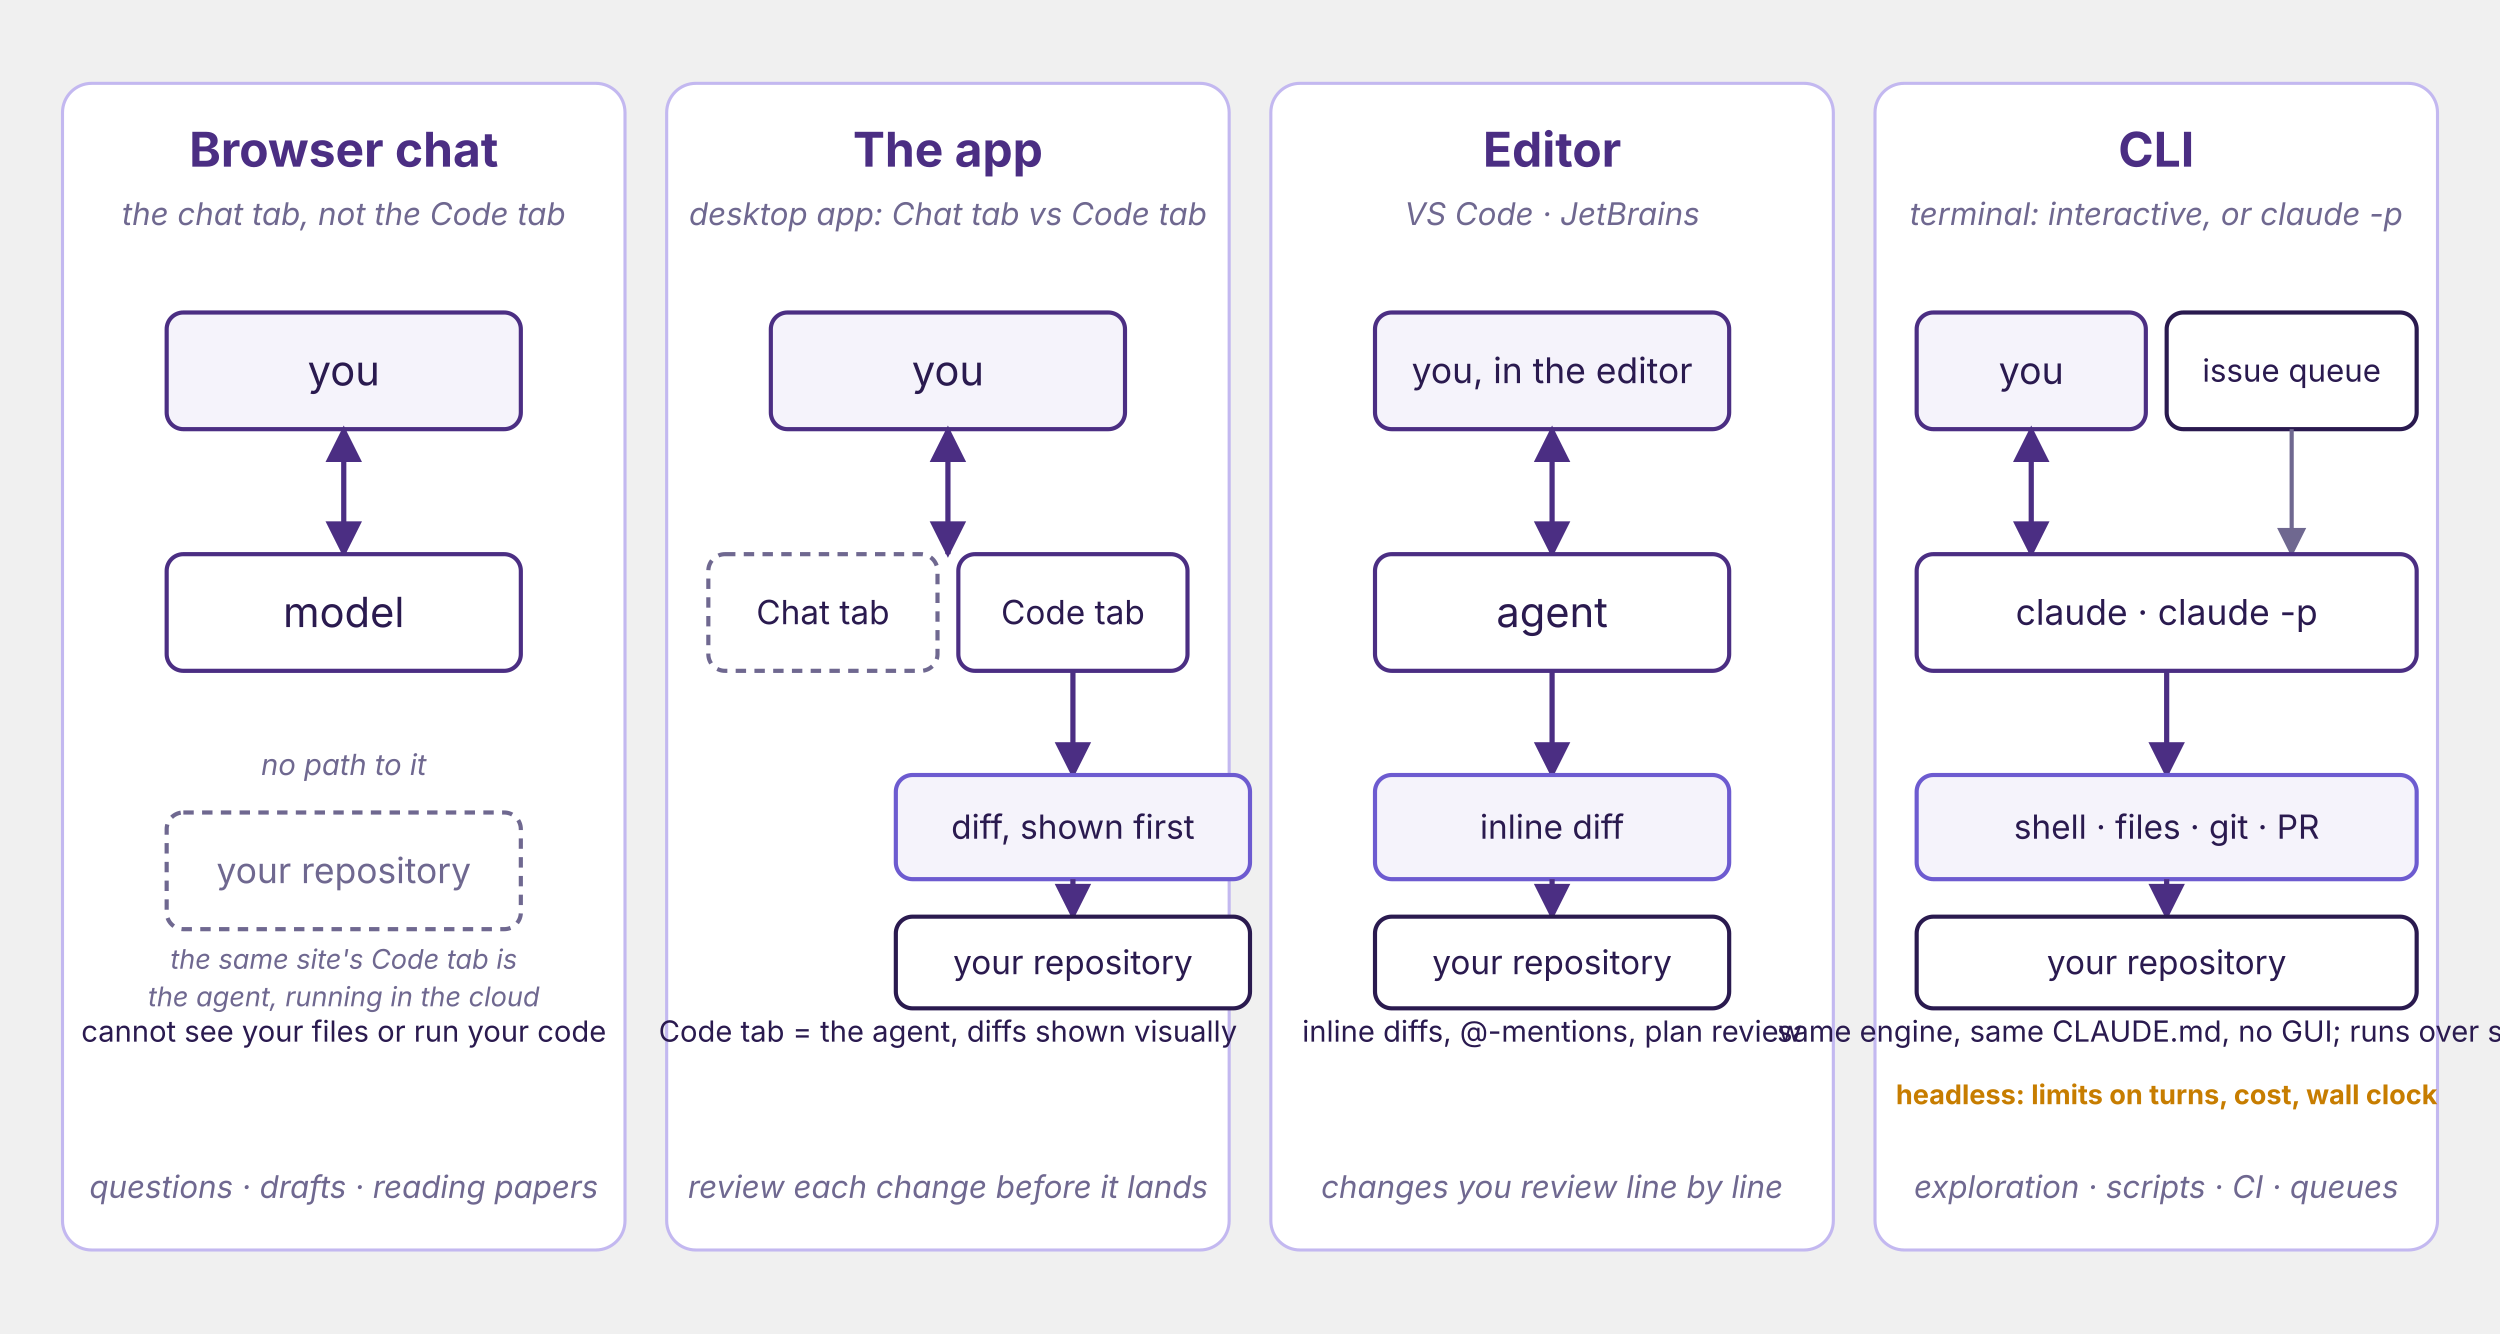
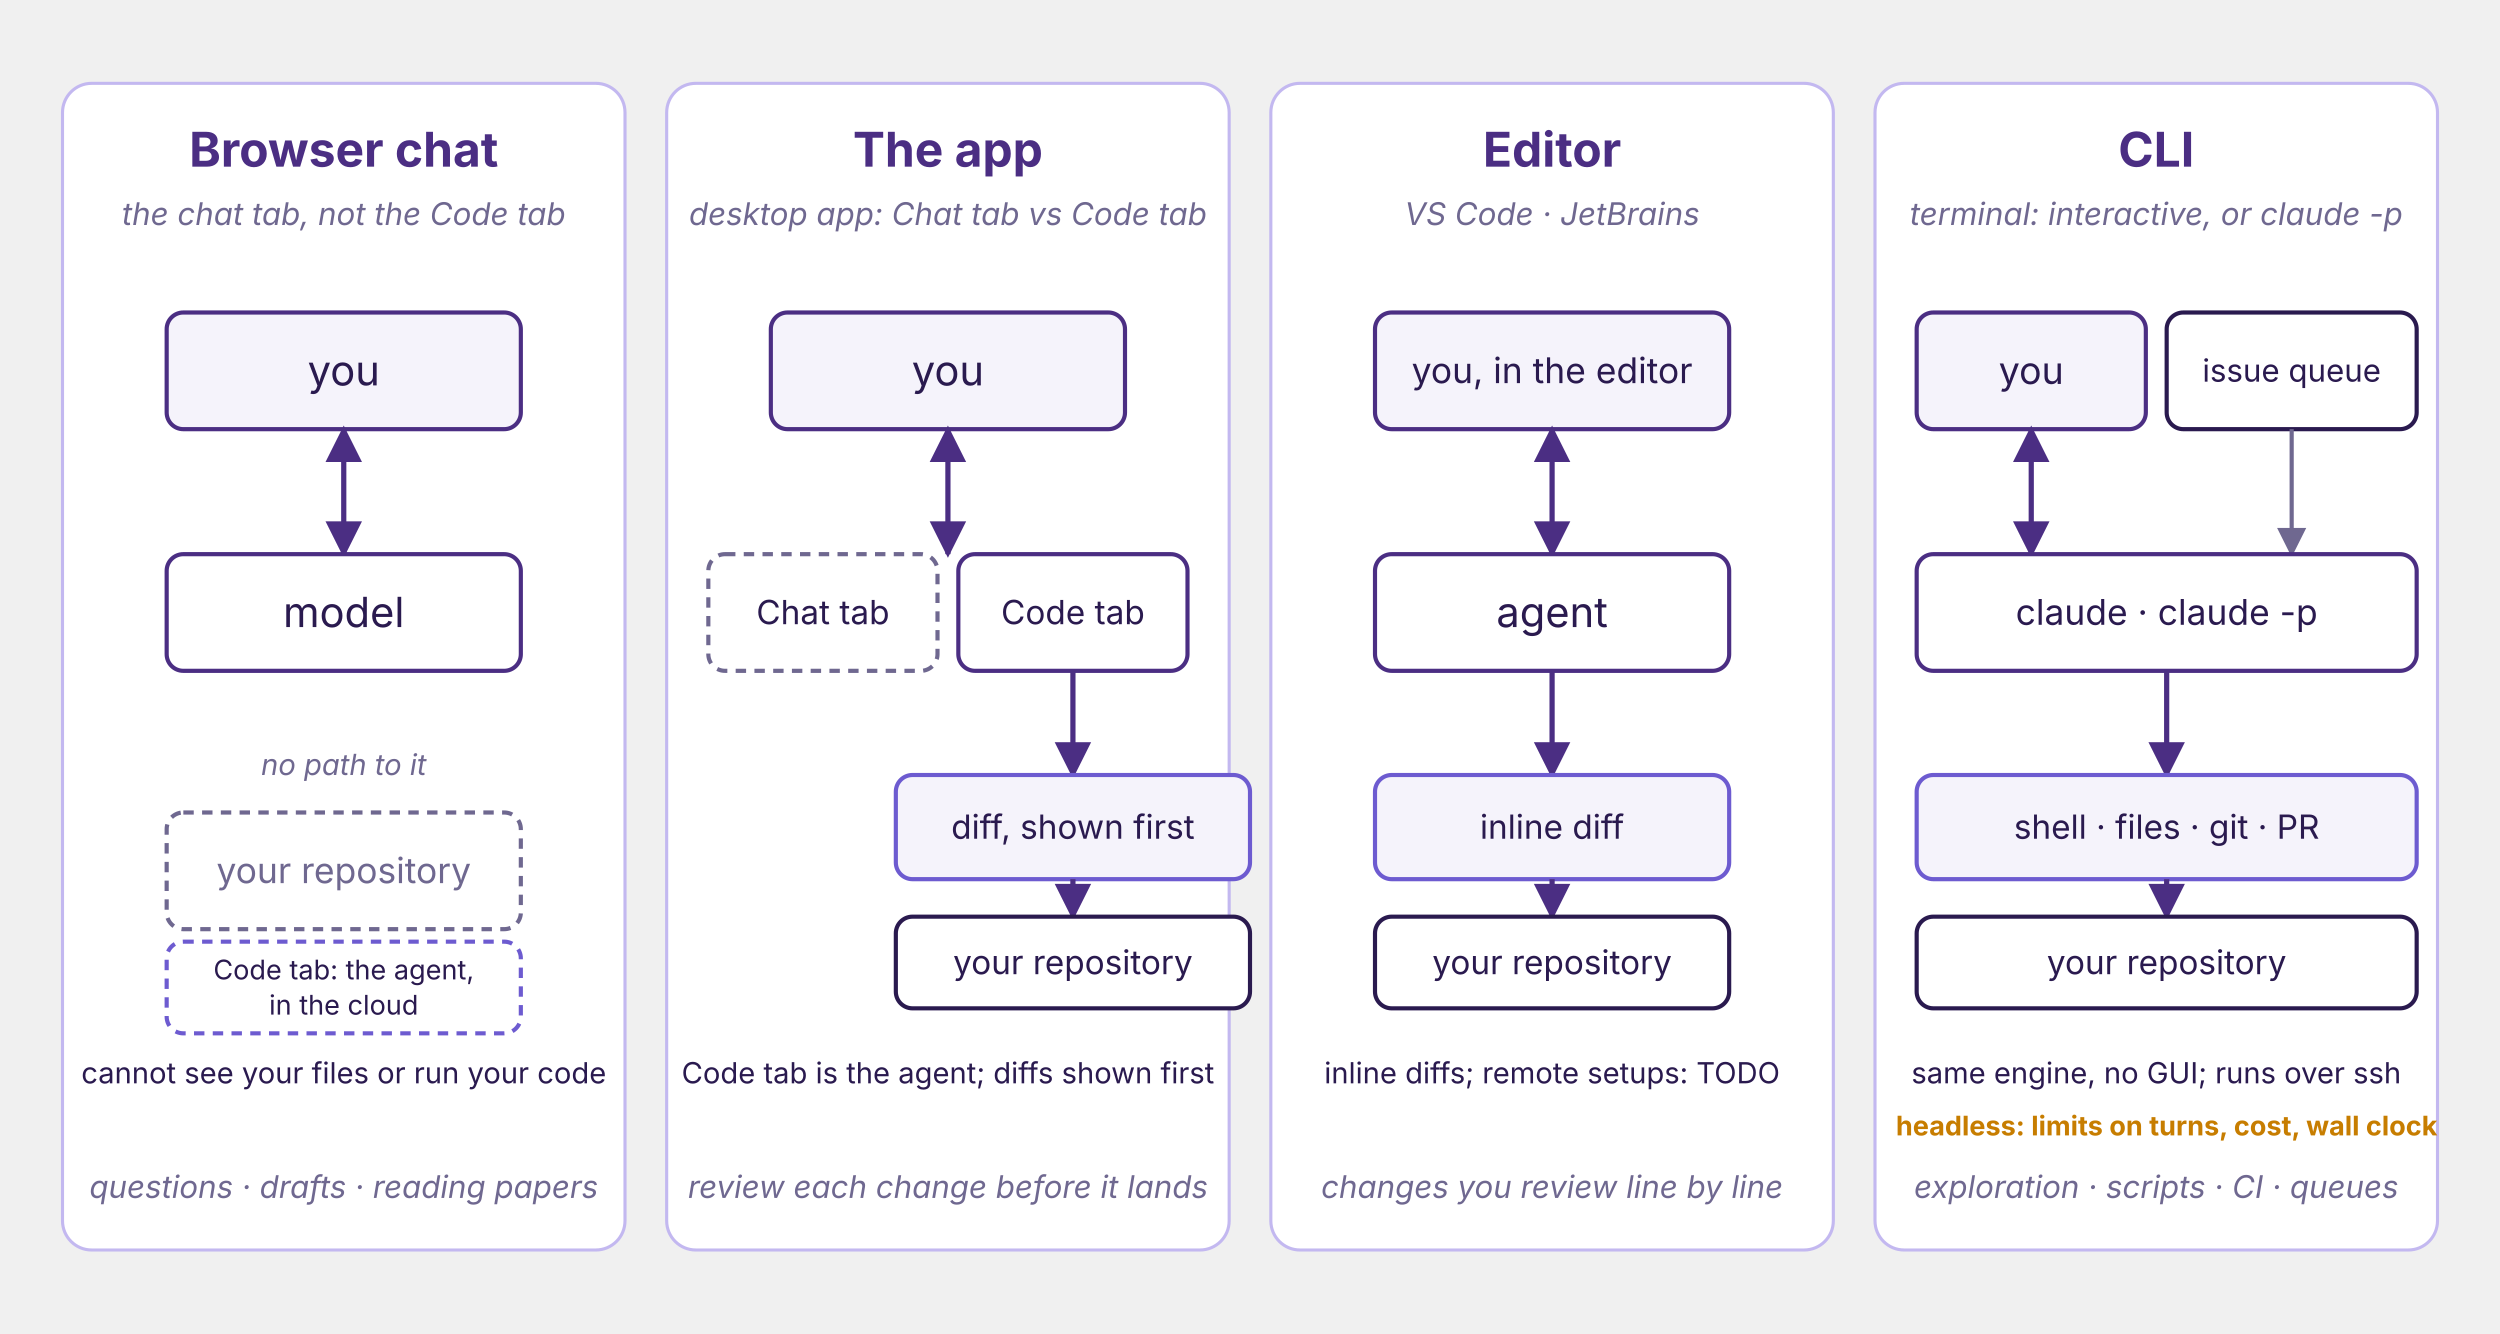
<svg xmlns="http://www.w3.org/2000/svg" viewBox="0 0 1200 640" width="1200" height="640" font-family="Inter, Helvetica, Arial, sans-serif" font-size="22">
  <defs>
    <marker id="a-purple" viewBox="0 0 10 10" refX="9" refY="5" markerWidth="7" markerHeight="7" orient="auto-start-reverse">
      <path d="M 0 0 L 10 5 L 0 10 z" fill="#4b2e83" />
    </marker>
    <marker id="a-red" viewBox="0 0 10 10" refX="9" refY="5" markerWidth="7" markerHeight="7" orient="auto-start-reverse">
      <path d="M 0 0 L 10 5 L 0 10 z" fill="#b3402a" />
    </marker>
    <marker id="a-amber" viewBox="0 0 10 10" refX="9" refY="5" markerWidth="7" markerHeight="7" orient="auto-start-reverse">
      <path d="M 0 0 L 10 5 L 0 10 z" fill="#c77d00" />
    </marker>
    <marker id="a-stone" viewBox="0 0 10 10" refX="9" refY="5" markerWidth="7" markerHeight="7" orient="auto-start-reverse">
      <path d="M 0 0 L 10 5 L 0 10 z" fill="#6f6890" />
    </marker>
  </defs>
  <rect x="30" y="40" width="270" height="560" rx="14" fill="#fff" stroke="#c3b8f0" stroke-width="1.5" />
  <text x="165" y="80" text-anchor="middle" font-size="23" fill="#4b2e83" font-weight="700">Browser chat</text>
  <text x="165" y="108" text-anchor="middle" font-size="15" fill="#6f6890" font-style="italic">the chat tab, not the Code tab</text>
  <text x="165" y="575" text-anchor="middle" font-size="15" fill="#6f6890" font-style="italic">questions · drafts · reading papers</text>
-   <text x="165" y="500" text-anchor="middle" font-size="14" fill="#2a1a4f">cannot see your files or run your code</text>
+   <text x="165" y="520" text-anchor="middle" font-size="14" fill="#2a1a4f">cannot see your files or run your code</text>
  <rect x="320" y="40" width="270" height="560" rx="14" fill="#fff" stroke="#c3b8f0" stroke-width="1.5" />
  <text x="455" y="80" text-anchor="middle" font-size="23" fill="#4b2e83" font-weight="700">The app</text>
  <text x="455" y="108" text-anchor="middle" font-size="15" fill="#6f6890" font-style="italic">desktop app: Chat tab vs Code tab</text>
  <text x="455" y="575" text-anchor="middle" font-size="15" fill="#6f6890" font-style="italic">review each change before it lands</text>
-   <text x="455" y="500" text-anchor="middle" font-size="14" fill="#2a1a4f">Code tab = the agent, diffs shown visually</text>
+   <text x="455" y="520" text-anchor="middle" font-size="14" fill="#2a1a4f">Code tab is the agent; diffs shown first</text>
  <rect x="610" y="40" width="270" height="560" rx="14" fill="#fff" stroke="#c3b8f0" stroke-width="1.5" />
  <text x="745" y="80" text-anchor="middle" font-size="23" fill="#4b2e83" font-weight="700">Editor</text>
  <text x="745" y="108" text-anchor="middle" font-size="15" fill="#6f6890" font-style="italic">VS Code · JetBrains</text>
  <text x="745" y="575" text-anchor="middle" font-size="15" fill="#6f6890" font-style="italic">changes you review line by line</text>
-   <text x="745" y="500" text-anchor="middle" font-size="14" fill="#2a1a4f">inline diffs, @-mentions, plan review</text>
+   <text x="745" y="520" text-anchor="middle" font-size="14" fill="#2a1a4f">inline diffs; remote setups: TODO</text>
  <rect x="900" y="40" width="270" height="560" rx="14" fill="#fff" stroke="#c3b8f0" stroke-width="1.5" />
  <text x="1035" y="80" text-anchor="middle" font-size="23" fill="#4b2e83" font-weight="700">CLI</text>
  <text x="1035" y="108" text-anchor="middle" font-size="15" fill="#6f6890" font-style="italic">terminal: interactive, or claude -p</text>
  <text x="1035" y="575" text-anchor="middle" font-size="15" fill="#6f6890" font-style="italic">exploration · scripts · CI · queues</text>
-   <text x="1035" y="500" text-anchor="middle" font-size="14" fill="#2a1a4f">same engine, same CLAUDE.md, no GUI; runs over ssh</text>
+   <text x="1035" y="520" text-anchor="middle" font-size="14" fill="#2a1a4f">same engine, no GUI; runs over ssh</text>
  <rect x="80" y="150" width="170" height="56" rx="8" fill="#f5f3fb" stroke="#4b2e83" stroke-width="2" />
  <text x="165.0" y="185.0" text-anchor="middle" font-size="20" fill="#2a1a4f">you</text>
  <line x1="165" y1="206" x2="165" y2="266" stroke="#4b2e83" stroke-width="2.5" marker-end="url(#a-purple)" marker-start="url(#a-purple)" />
  <rect x="80" y="266" width="170" height="56" rx="8" fill="#fff" stroke="#4b2e83" stroke-width="2" />
  <text x="165.0" y="301.0" text-anchor="middle" font-size="20" fill="#2a1a4f">model</text>
  <rect x="80" y="390" width="170" height="56" rx="8" fill="#fff" stroke="#6f6890" stroke-width="2" stroke-dasharray="5 4" />
  <text x="165.0" y="423.9" text-anchor="middle" font-size="17" fill="#6f6890">your repository</text>
  <text x="165" y="372" text-anchor="middle" font-size="14" fill="#6f6890" font-style="italic">no path to it</text>
-   <text x="165" y="465" text-anchor="middle" font-size="13" fill="#6f6890" font-style="italic">the same site's Code tab is</text>
-   <text x="165" y="483" text-anchor="middle" font-size="13" fill="#6f6890" font-style="italic">the agent, running in the cloud</text>
+   <rect x="80" y="452" width="170" height="44" rx="8" fill="#fff" stroke="#6d5bd0" stroke-width="2" stroke-dasharray="5 4" />
+   <text x="165.0" y="470.1" text-anchor="middle" font-size="13" fill="#2a1a4f">Code tab: the agent,</text>
+   <text x="165.0" y="487.0" text-anchor="middle" font-size="13" fill="#2a1a4f">in the cloud</text>
  <rect x="370" y="150" width="170" height="56" rx="8" fill="#f5f3fb" stroke="#4b2e83" stroke-width="2" />
  <text x="455.0" y="185.0" text-anchor="middle" font-size="20" fill="#2a1a4f">you</text>
  <line x1="455" y1="206" x2="455" y2="266" stroke="#4b2e83" stroke-width="2.5" marker-end="url(#a-purple)" marker-start="url(#a-purple)" />
  <rect x="340" y="266" width="110" height="56" rx="8" fill="#fff" stroke="#6f6890" stroke-width="2" stroke-dasharray="5 4" />
  <text x="395.0" y="299.6" text-anchor="middle" font-size="16" fill="#2a1a4f">Chat tab</text>
  <rect x="460" y="266" width="110" height="56" rx="8" fill="#fff" stroke="#4b2e83" stroke-width="2" />
  <text x="515.0" y="299.6" text-anchor="middle" font-size="16" fill="#2a1a4f">Code tab</text>
  <line x1="515" y1="322" x2="515" y2="372" stroke="#4b2e83" stroke-width="2.5" marker-end="url(#a-purple)" />
  <rect x="430" y="372" width="170" height="50" rx="8" fill="#f5f3fb" stroke="#6d5bd0" stroke-width="2" />
  <text x="515.0" y="402.6" text-anchor="middle" font-size="16" fill="#2a1a4f">diff, shown first</text>
  <line x1="515" y1="422" x2="515" y2="440" stroke="#4b2e83" stroke-width="2.5" marker-end="url(#a-purple)" />
  <rect x="430" y="440" width="170" height="44" rx="8" fill="#fff" stroke="#2a1a4f" stroke-width="2" />
  <text x="515.0" y="467.6" text-anchor="middle" font-size="16" fill="#2a1a4f">your repository</text>
  <rect x="660" y="150" width="170" height="56" rx="8" fill="#f5f3fb" stroke="#4b2e83" stroke-width="2" />
  <text x="745.0" y="183.9" text-anchor="middle" font-size="17" fill="#2a1a4f">you, in the editor</text>
  <line x1="745" y1="206" x2="745" y2="266" stroke="#4b2e83" stroke-width="2.5" marker-end="url(#a-purple)" marker-start="url(#a-purple)" />
  <rect x="660" y="266" width="170" height="56" rx="8" fill="#fff" stroke="#4b2e83" stroke-width="2" />
  <text x="745.0" y="301.0" text-anchor="middle" font-size="20" fill="#2a1a4f">agent</text>
  <line x1="745" y1="322" x2="745" y2="372" stroke="#4b2e83" stroke-width="2.5" marker-end="url(#a-purple)" />
  <rect x="660" y="372" width="170" height="50" rx="8" fill="#f5f3fb" stroke="#6d5bd0" stroke-width="2" />
  <text x="745.0" y="402.6" text-anchor="middle" font-size="16" fill="#2a1a4f">inline diff</text>
  <line x1="745" y1="422" x2="745" y2="440" stroke="#4b2e83" stroke-width="2.5" marker-end="url(#a-purple)" />
  <rect x="660" y="440" width="170" height="44" rx="8" fill="#fff" stroke="#2a1a4f" stroke-width="2" />
  <text x="745.0" y="467.6" text-anchor="middle" font-size="16" fill="#2a1a4f">your repository</text>
  <rect x="920" y="150" width="110" height="56" rx="8" fill="#f5f3fb" stroke="#4b2e83" stroke-width="2" />
  <text x="975.0" y="184.3" text-anchor="middle" font-size="18" fill="#2a1a4f">you</text>
  <rect x="1040" y="150" width="120" height="56" rx="8" fill="#fff" stroke="#2a1a4f" stroke-width="2" />
  <text x="1100.0" y="183.2" text-anchor="middle" font-size="15" fill="#2a1a4f">issue queue</text>
  <line x1="975" y1="206" x2="975" y2="266" stroke="#4b2e83" stroke-width="2.5" marker-end="url(#a-purple)" marker-start="url(#a-purple)" />
  <line x1="1100" y1="206" x2="1100" y2="266" stroke="#6f6890" stroke-width="2" marker-end="url(#a-stone)" />
  <rect x="920" y="266" width="240" height="56" rx="8" fill="#fff" stroke="#4b2e83" stroke-width="2" />
  <text x="1040.0" y="299.9" text-anchor="middle" font-size="17" fill="#2a1a4f">claude   ·   claude -p</text>
  <line x1="1040" y1="322" x2="1040" y2="372" stroke="#4b2e83" stroke-width="2.5" marker-end="url(#a-purple)" />
  <rect x="920" y="372" width="240" height="50" rx="8" fill="#f5f3fb" stroke="#6d5bd0" stroke-width="2" />
  <text x="1040.0" y="402.6" text-anchor="middle" font-size="16" fill="#2a1a4f">shell · files · git · PR</text>
  <line x1="1040" y1="422" x2="1040" y2="440" stroke="#4b2e83" stroke-width="2.5" marker-end="url(#a-purple)" />
  <rect x="920" y="440" width="240" height="44" rx="8" fill="#fff" stroke="#2a1a4f" stroke-width="2" />
  <text x="1040.0" y="467.6" text-anchor="middle" font-size="16" fill="#2a1a4f">your repository</text>
-   <text x="1040" y="530" text-anchor="middle" font-size="13" fill="#c77d00" font-weight="700">headless: limits on turns, cost, wall clock</text>
+   <text x="1040" y="545" text-anchor="middle" font-size="13" fill="#c77d00" font-weight="700">headless: limits on turns, cost, wall clock</text>
</svg>
